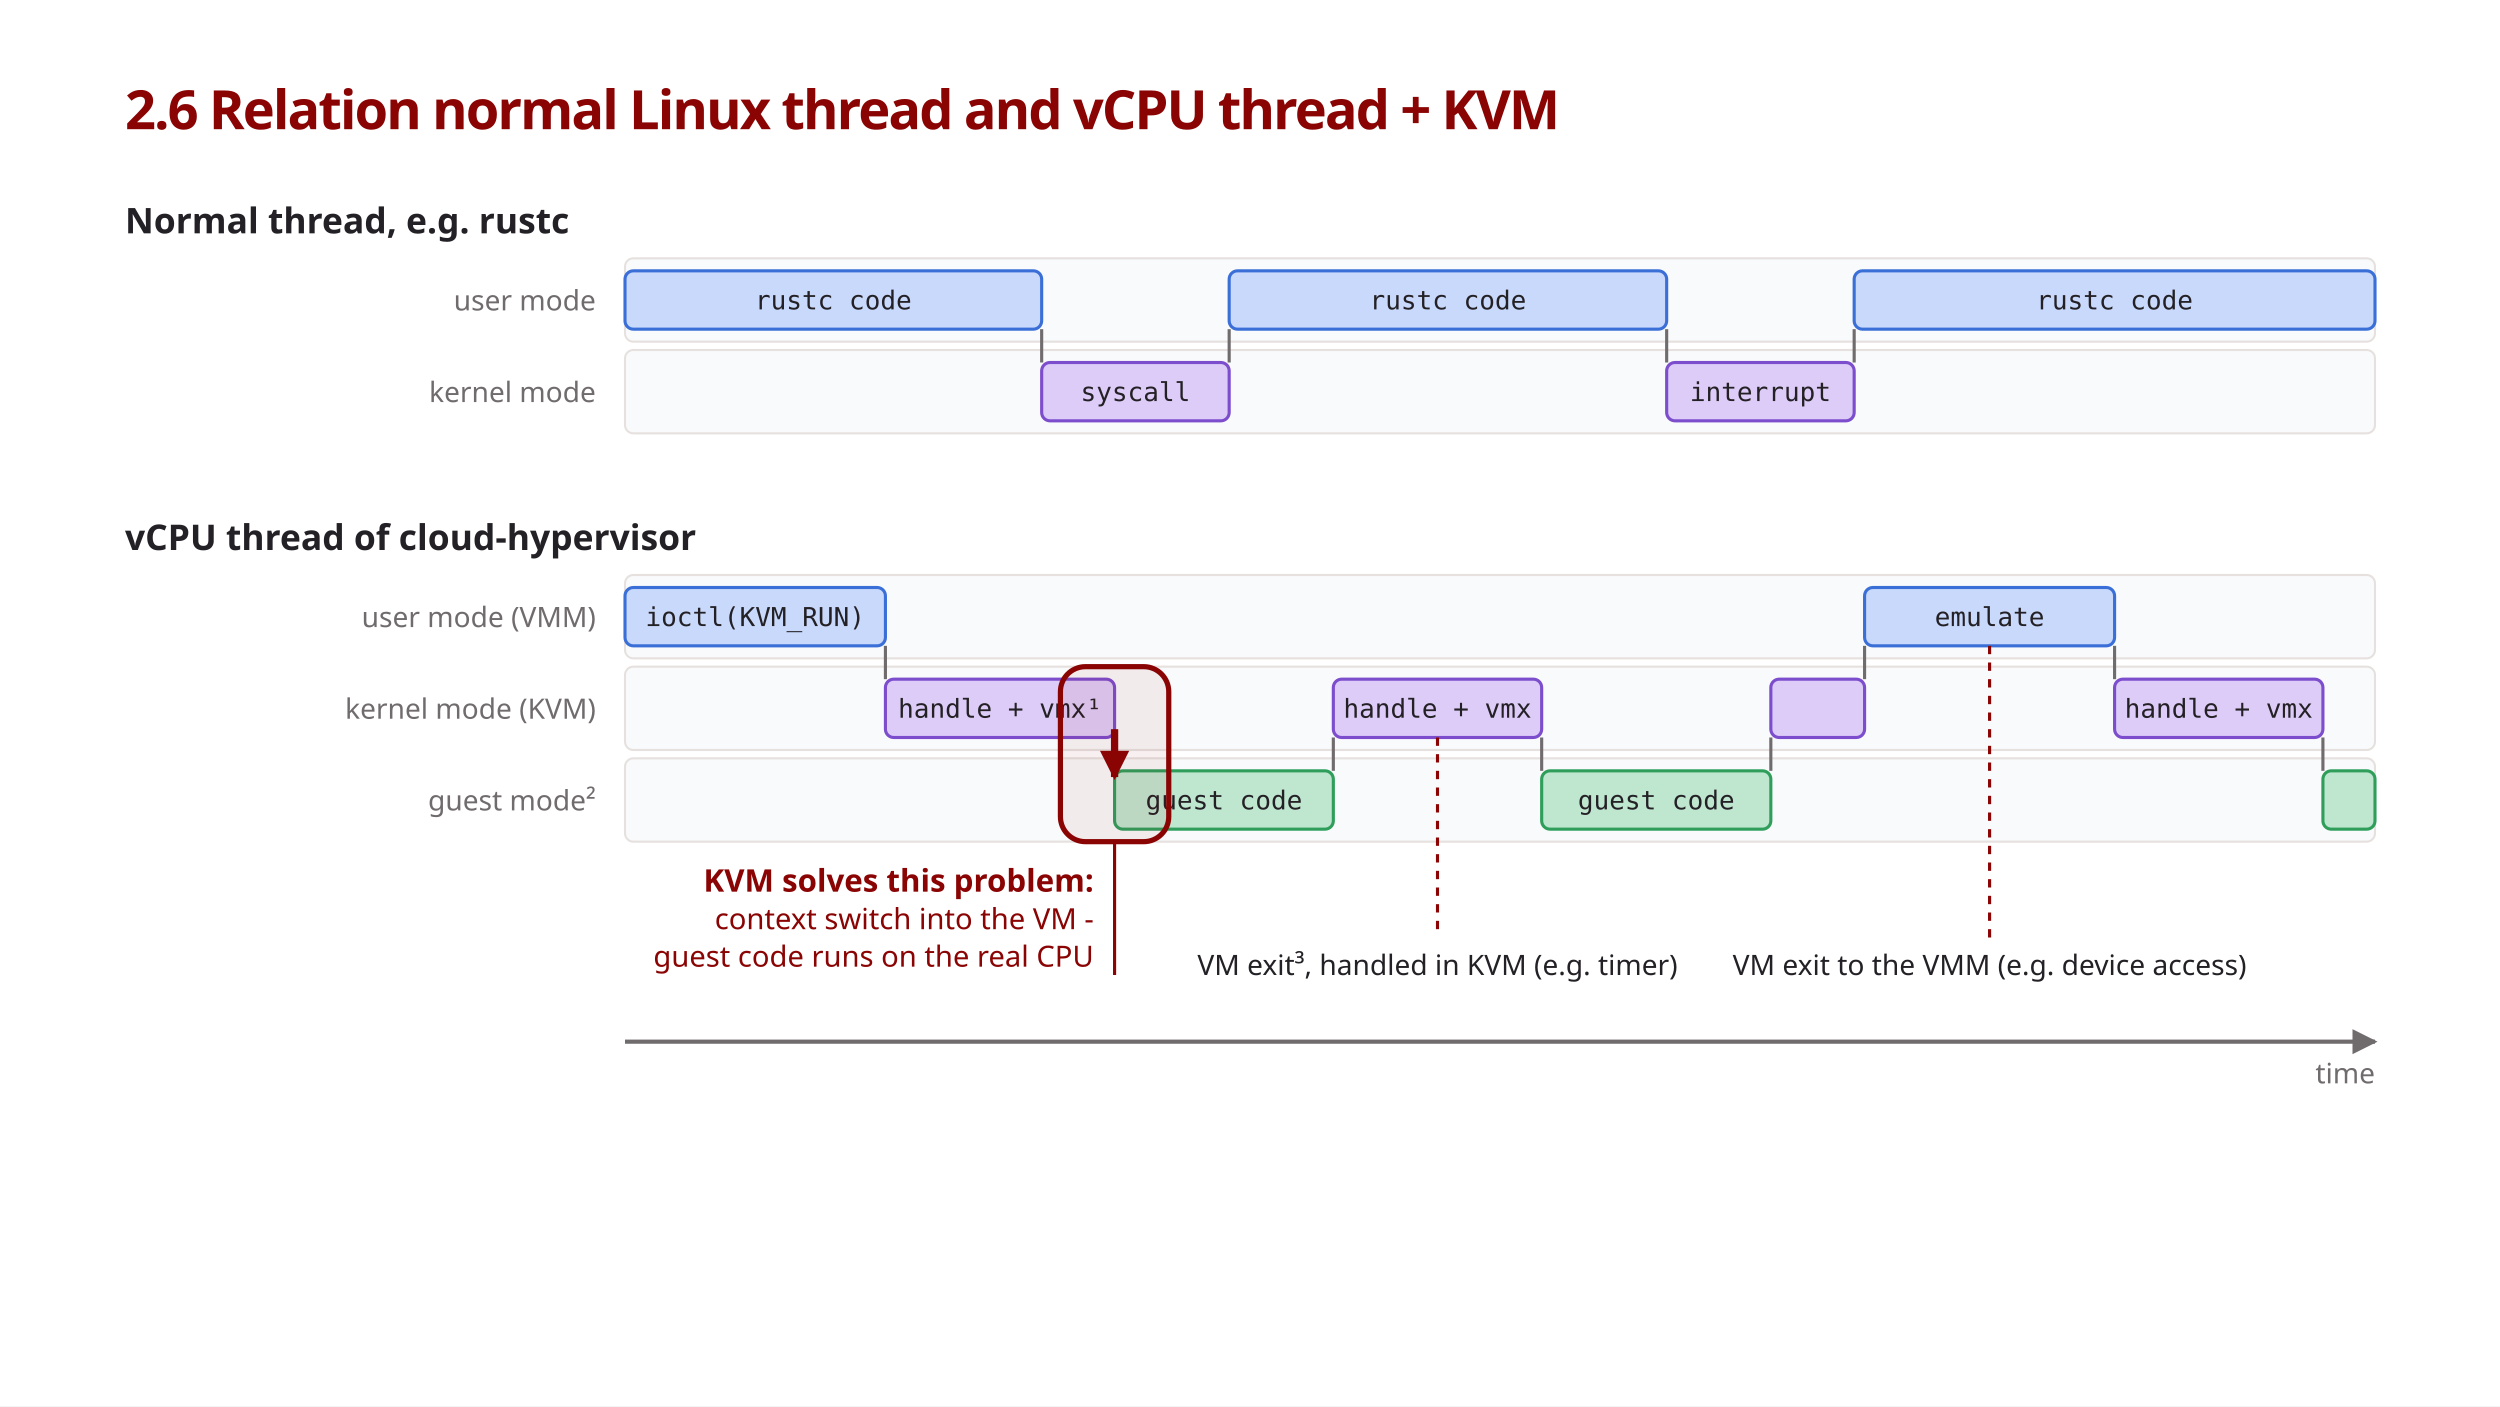
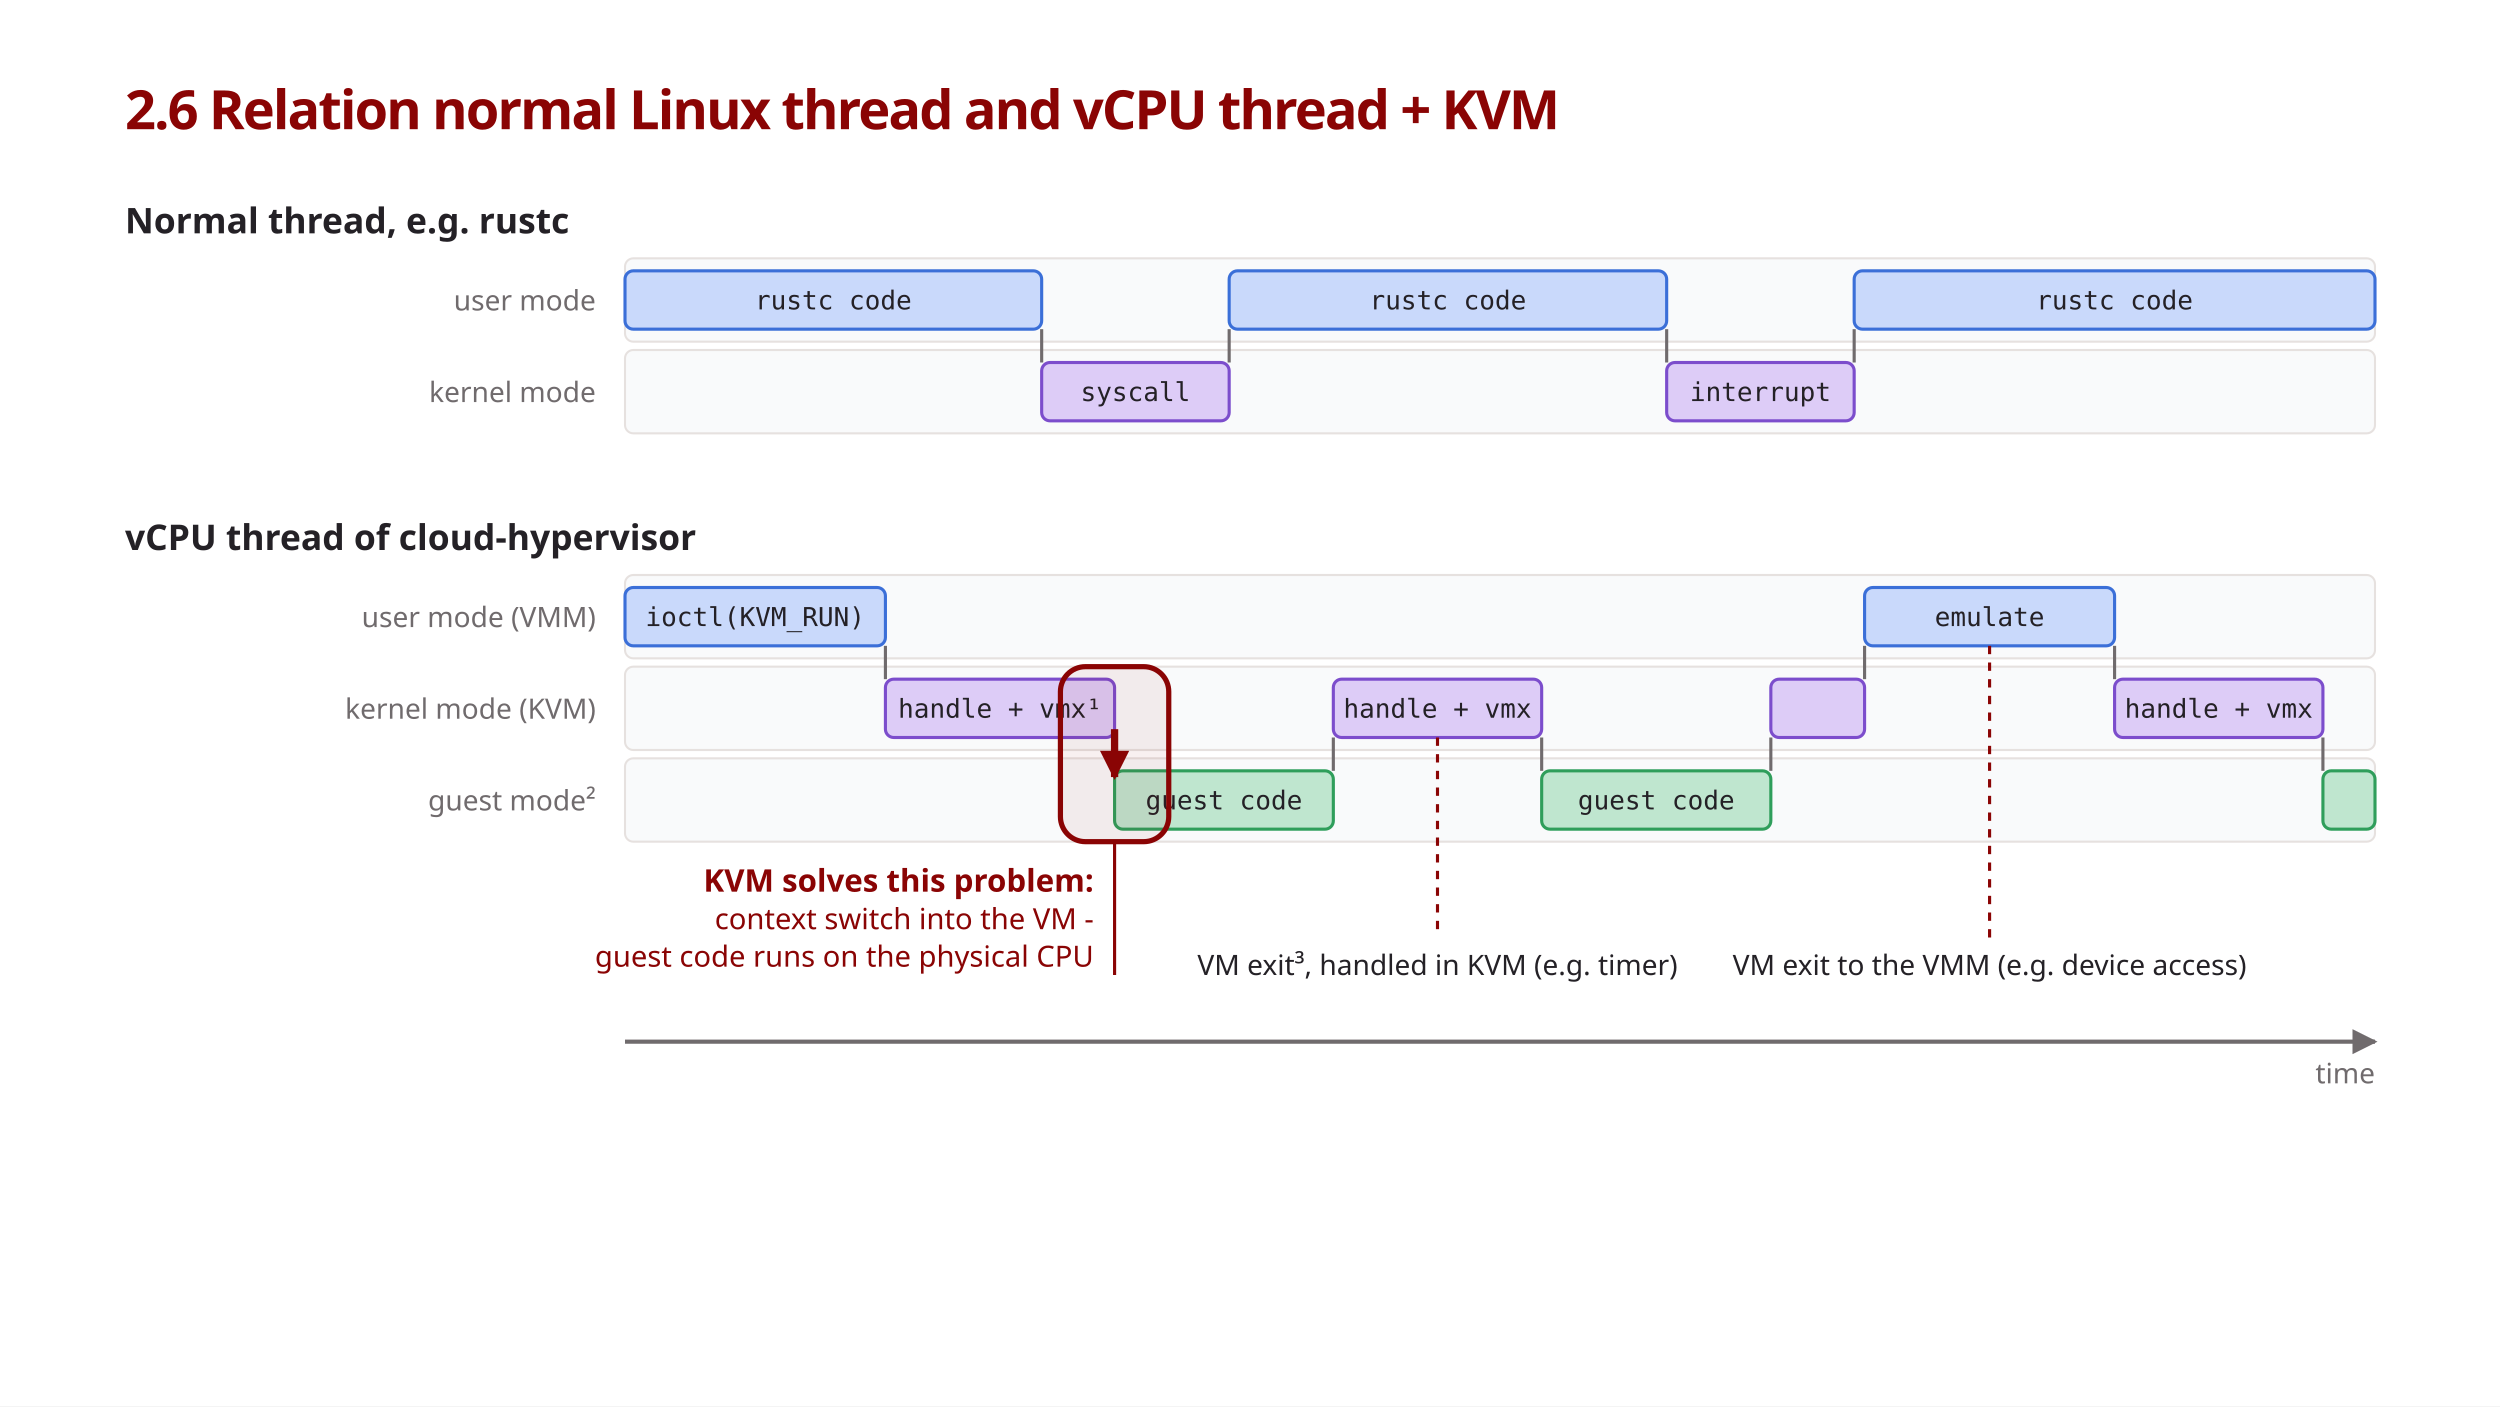
<svg xmlns="http://www.w3.org/2000/svg" viewBox="0 0 1200 675" font-family="'IBM Plex Sans', sans-serif">
  <style>
    .title { font-size: 26px; font-weight: 600; fill: #8a0404; letter-spacing: -0.035em; }
    .h     { font-size: 17px; font-weight: 600; fill: #242126; }
    .lane-l { font-size: 13.5px; fill: #706b6d; }
    .bar-t { font-family: 'Source Code Pro', monospace; font-size: 12.5px; fill: #242126; }
    .note  { font-size: 13.5px; fill: #242126; }
    .key-h { font-size: 15px; font-weight: 600; fill: #8a0404; }
    .key-t { font-size: 14px; fill: #8a0404; }

    .lane  { fill: #f9fafb; stroke: #e6e1df; stroke-width: 1; }
    .user  { fill: #c9d9fb; stroke: #3b6fd8; stroke-width: 1.5; }
    .kern  { fill: #ddccf7; stroke: #7c4dcc; stroke-width: 1.5; }
    .guest { fill: #bfe6cf; stroke: #2f9e5b; stroke-width: 1.5; }
    .step  { stroke: #706b6d; stroke-width: 1.5; }
    .lead  { stroke: #8a0404; stroke-width: 1.5; stroke-dasharray: 4 4; }
    .axis  { stroke: #706b6d; stroke-width: 2; marker-end: url(#arrow); }
    .key-ring { fill: #8a0404; fill-opacity: 0.06; stroke: #8a0404; stroke-width: 2.5; }
    .key   { stroke: #8a0404; stroke-width: 3.5; marker-end: url(#arrow-red); }
    .key-ptr { stroke: #8a0404; stroke-width: 1.5; }
  </style>
  <defs>
    <marker id="arrow" viewBox="0 0 10 10" refX="9" refY="5" markerWidth="6" markerHeight="6" orient="auto">
      <path d="M0,0 L10,5 L0,10 z" fill="#706b6d" />
    </marker>
    <marker id="arrow-red" viewBox="0 0 10 10" refX="9" refY="5" markerWidth="4" markerHeight="4" orient="auto">
      <path d="M0,0 L10,5 L0,10 z" fill="#8a0404" />
    </marker>
  </defs>
  <rect width="1200" height="675" fill="#ffffff" />
  <text class="title" x="60" y="62">2.6 Relation normal Linux thread and vCPU thread + KVM</text>
  <line class="axis" x1="300" y1="500" x2="1140" y2="500" />
  <text class="lane-l" x="1140" y="520" text-anchor="end">time</text>
  <text class="h" x="60" y="112">Normal thread, e.g. rustc</text>
  <rect class="lane" x="300" y="124" width="840" height="40" rx="4" />
  <text class="lane-l" x="286" y="149" text-anchor="end">user mode</text>
  <rect class="user" x="300" y="130" width="200" height="28" rx="4" />
  <text class="bar-t" x="400.0" y="148.5" text-anchor="middle">rustc code</text>
  <rect class="lane" x="300" y="168" width="840" height="40" rx="4" />
  <text class="lane-l" x="286" y="193" text-anchor="end">kernel mode</text>
  <line class="step" x1="500" y1="158" x2="500" y2="174" />
  <rect class="kern" x="500" y="174" width="90" height="28" rx="4" />
  <text class="bar-t" x="545.0" y="192.5" text-anchor="middle">syscall</text>
  <line class="step" x1="590" y1="158" x2="590" y2="174" />
  <rect class="user" x="590" y="130" width="210" height="28" rx="4" />
  <text class="bar-t" x="695.0" y="148.5" text-anchor="middle">rustc code</text>
  <line class="step" x1="800" y1="158" x2="800" y2="174" />
  <rect class="kern" x="800" y="174" width="90" height="28" rx="4" />
  <text class="bar-t" x="845.0" y="192.5" text-anchor="middle">interrupt</text>
  <line class="step" x1="890" y1="158" x2="890" y2="174" />
  <rect class="user" x="890" y="130" width="250" height="28" rx="4" />
  <text class="bar-t" x="1015.0" y="148.5" text-anchor="middle">rustc code</text>
  <text class="h" x="60" y="264">vCPU thread of cloud-hypervisor</text>
  <rect class="lane" x="300" y="276" width="840" height="40" rx="4" />
  <text class="lane-l" x="286" y="301" text-anchor="end">user mode (VMM)</text>
  <rect class="user" x="300" y="282" width="125" height="28" rx="4" />
  <text class="bar-t" x="362.5" y="300.5" text-anchor="middle">ioctl(KVM_RUN)</text>
  <rect class="lane" x="300" y="320" width="840" height="40" rx="4" />
  <text class="lane-l" x="286" y="345" text-anchor="end">kernel mode (KVM)</text>
  <line class="step" x1="425" y1="310" x2="425" y2="326" />
  <rect class="kern" x="425" y="326" width="110" height="28" rx="4" />
  <text class="bar-t" x="480.0" y="344.5" text-anchor="middle">handle + vmx¹</text>
  <rect class="lane" x="300" y="364" width="840" height="40" rx="4" />
  <text class="lane-l" x="286" y="389" text-anchor="end">guest mode²</text>
  <line class="step" x1="535" y1="354" x2="535" y2="370" />
  <rect class="guest" x="535" y="370" width="105" height="28" rx="4" />
  <text class="bar-t" x="587.5" y="388.5" text-anchor="middle">guest code</text>
  <rect class="key-ring" x="509" y="320" width="52" height="84" rx="12" />
  <line class="key" x1="535" y1="350" x2="535" y2="373" />
  <line class="key-ptr" x1="535" y1="404" x2="535" y2="468" />
  <text class="key-h" x="525" y="428" text-anchor="end">KVM solves this problem:</text>
  <text class="key-t" x="525" y="446" text-anchor="end">context switch into the VM -</text>
-   <text class="key-t" x="525" y="464" text-anchor="end">guest code runs on the real CPU</text>
+   <text class="key-t" x="525" y="464" text-anchor="end">guest code runs on the physical CPU</text>
  <line class="step" x1="640" y1="354" x2="640" y2="370" />
  <rect class="kern" x="640" y="326" width="100" height="28" rx="4" />
  <text class="bar-t" x="690.0" y="344.5" text-anchor="middle">handle + vmx</text>
  <line class="step" x1="740" y1="354" x2="740" y2="370" />
  <rect class="guest" x="740" y="370" width="110" height="28" rx="4" />
  <text class="bar-t" x="795.0" y="388.5" text-anchor="middle">guest code</text>
  <line class="lead" x1="690" y1="354" x2="690" y2="450" />
  <text class="note" x="690" y="468" text-anchor="middle">VM exit³, handled in KVM (e.g. timer)</text>
  <line class="step" x1="850" y1="354" x2="850" y2="370" />
  <rect class="kern" x="850" y="326" width="45" height="28" rx="4" />
  <line class="step" x1="895" y1="310" x2="895" y2="326" />
  <rect class="user" x="895" y="282" width="120" height="28" rx="4" />
  <text class="bar-t" x="955.0" y="300.5" text-anchor="middle">emulate</text>
  <line class="step" x1="1015" y1="310" x2="1015" y2="326" />
  <rect class="kern" x="1015" y="326" width="100" height="28" rx="4" />
  <text class="bar-t" x="1065.0" y="344.5" text-anchor="middle">handle + vmx</text>
  <line class="step" x1="1115" y1="354" x2="1115" y2="370" />
  <rect class="guest" x="1115" y="370" width="25" height="28" rx="4" />
  <line class="lead" x1="955" y1="310" x2="955" y2="450" />
  <text class="note" x="955" y="468" text-anchor="middle">VM exit to the VMM (e.g. device access)</text>
</svg>
